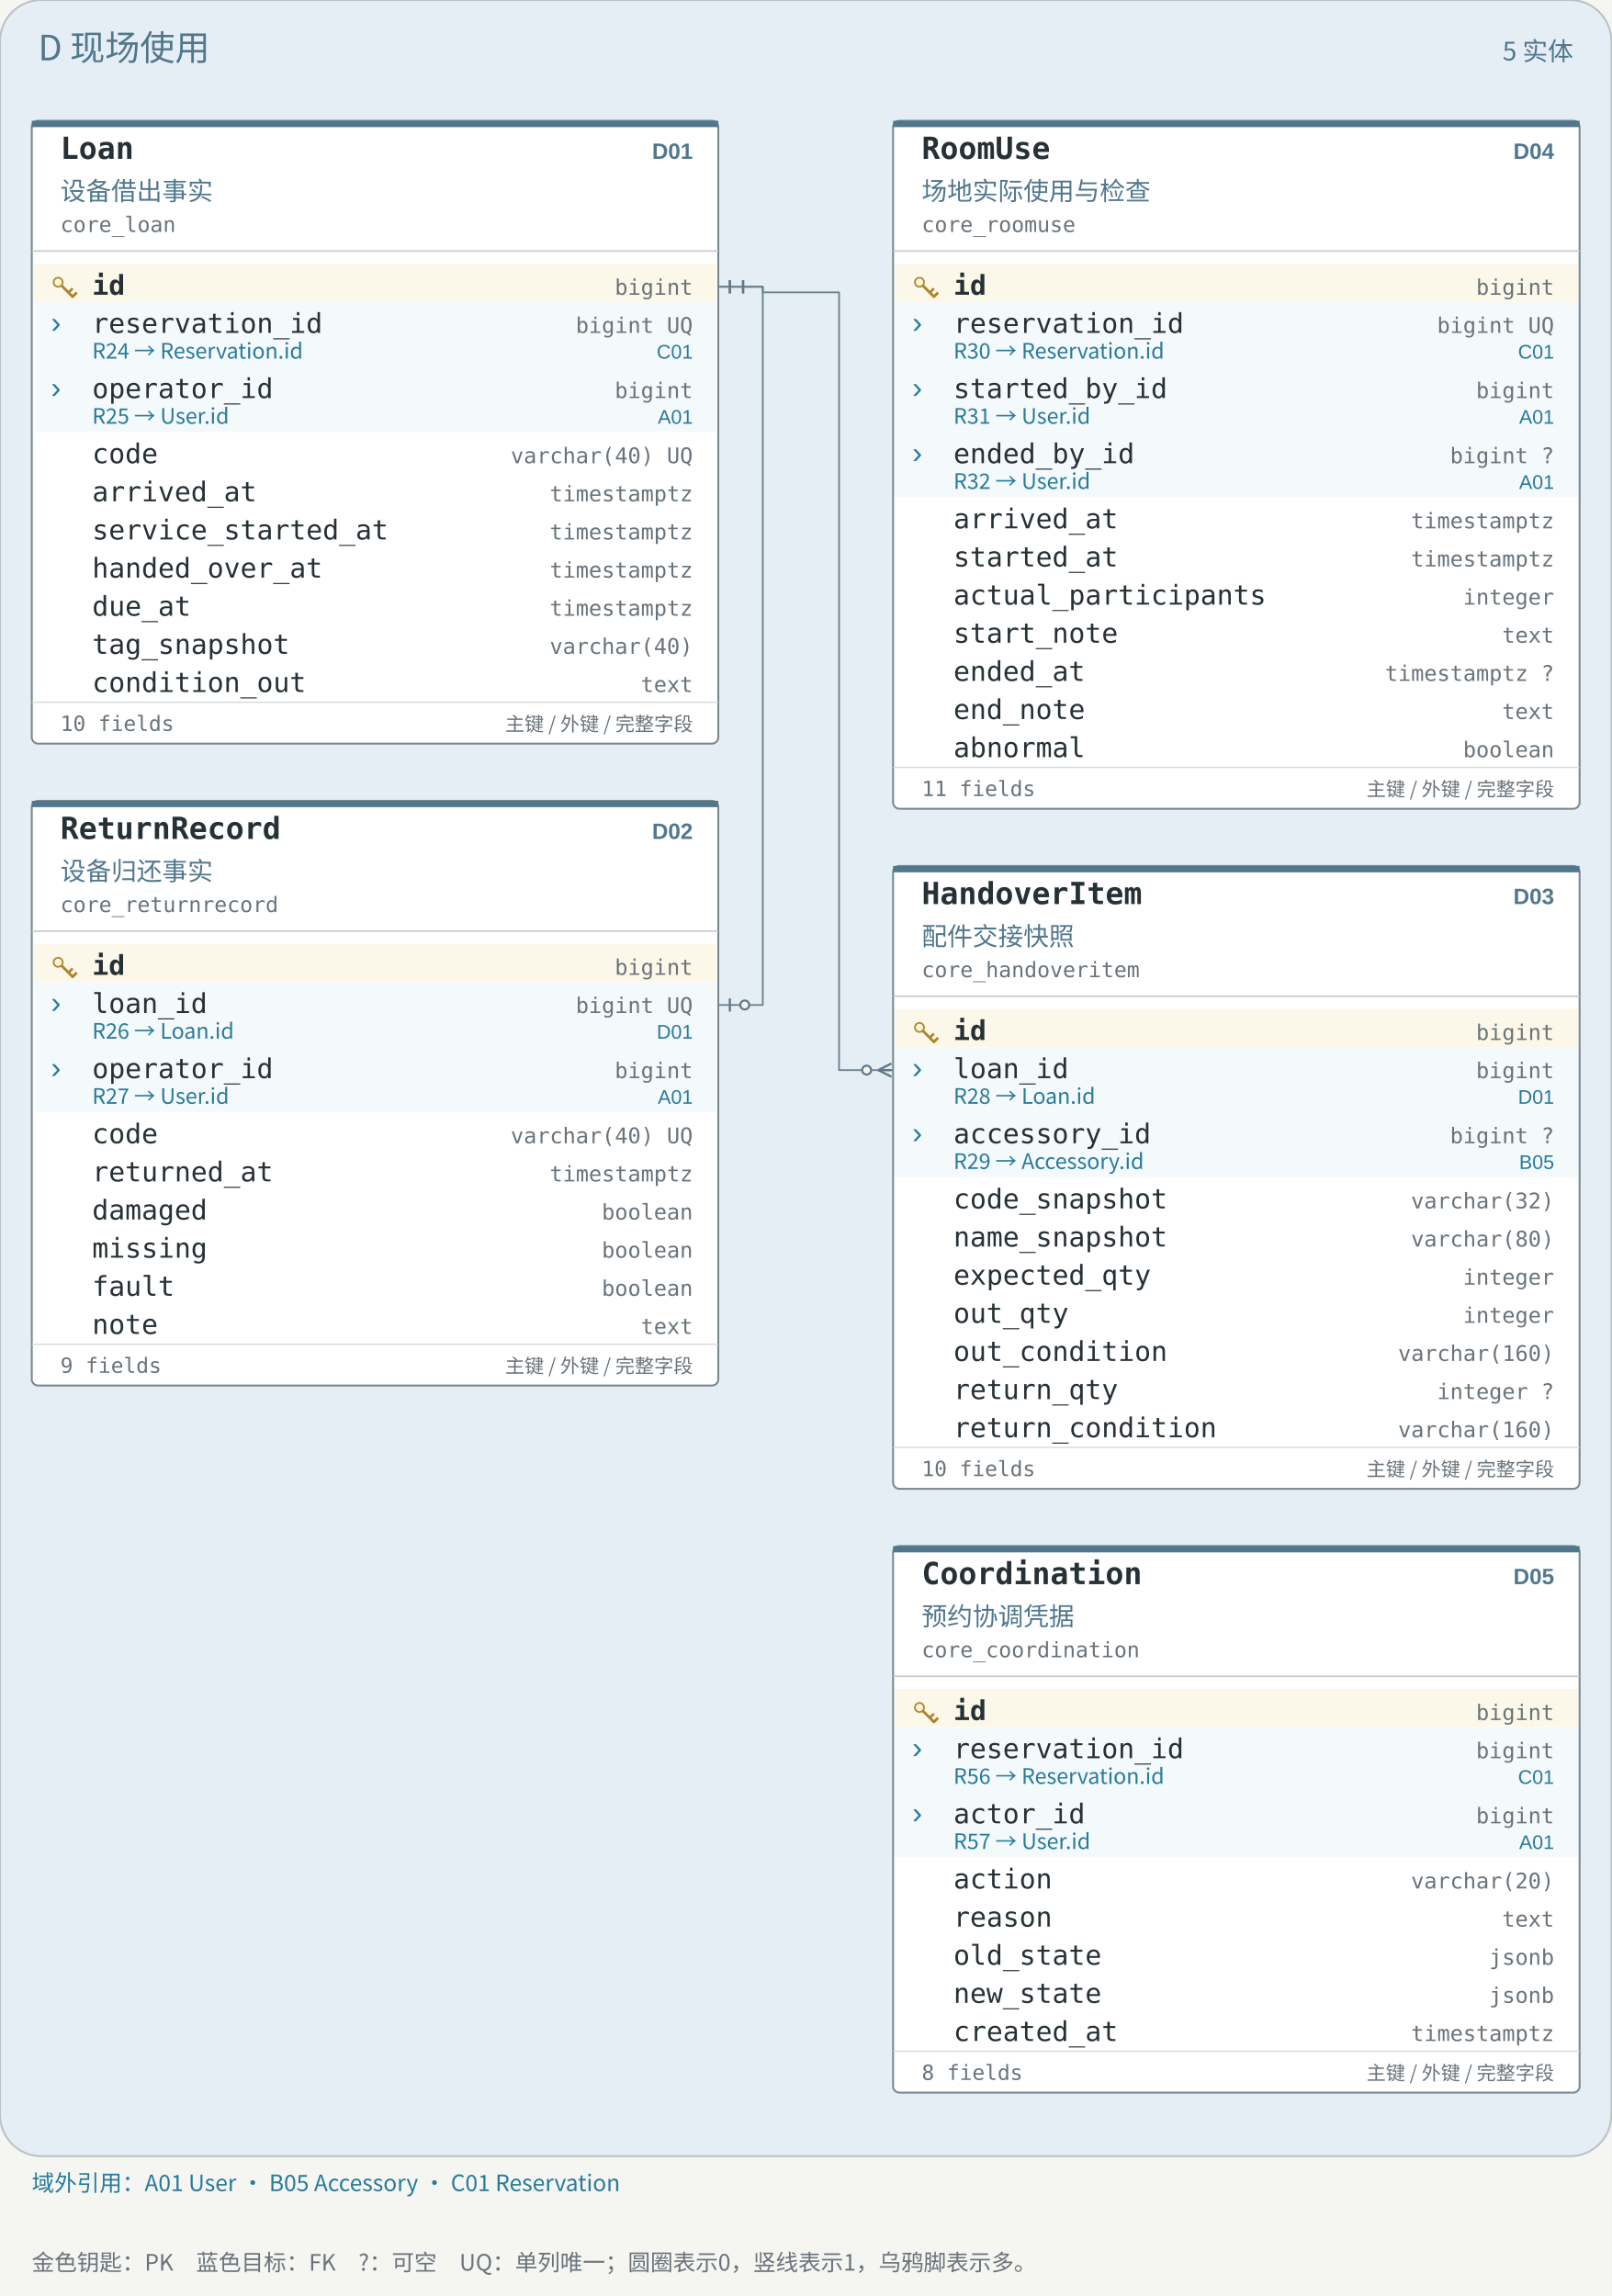
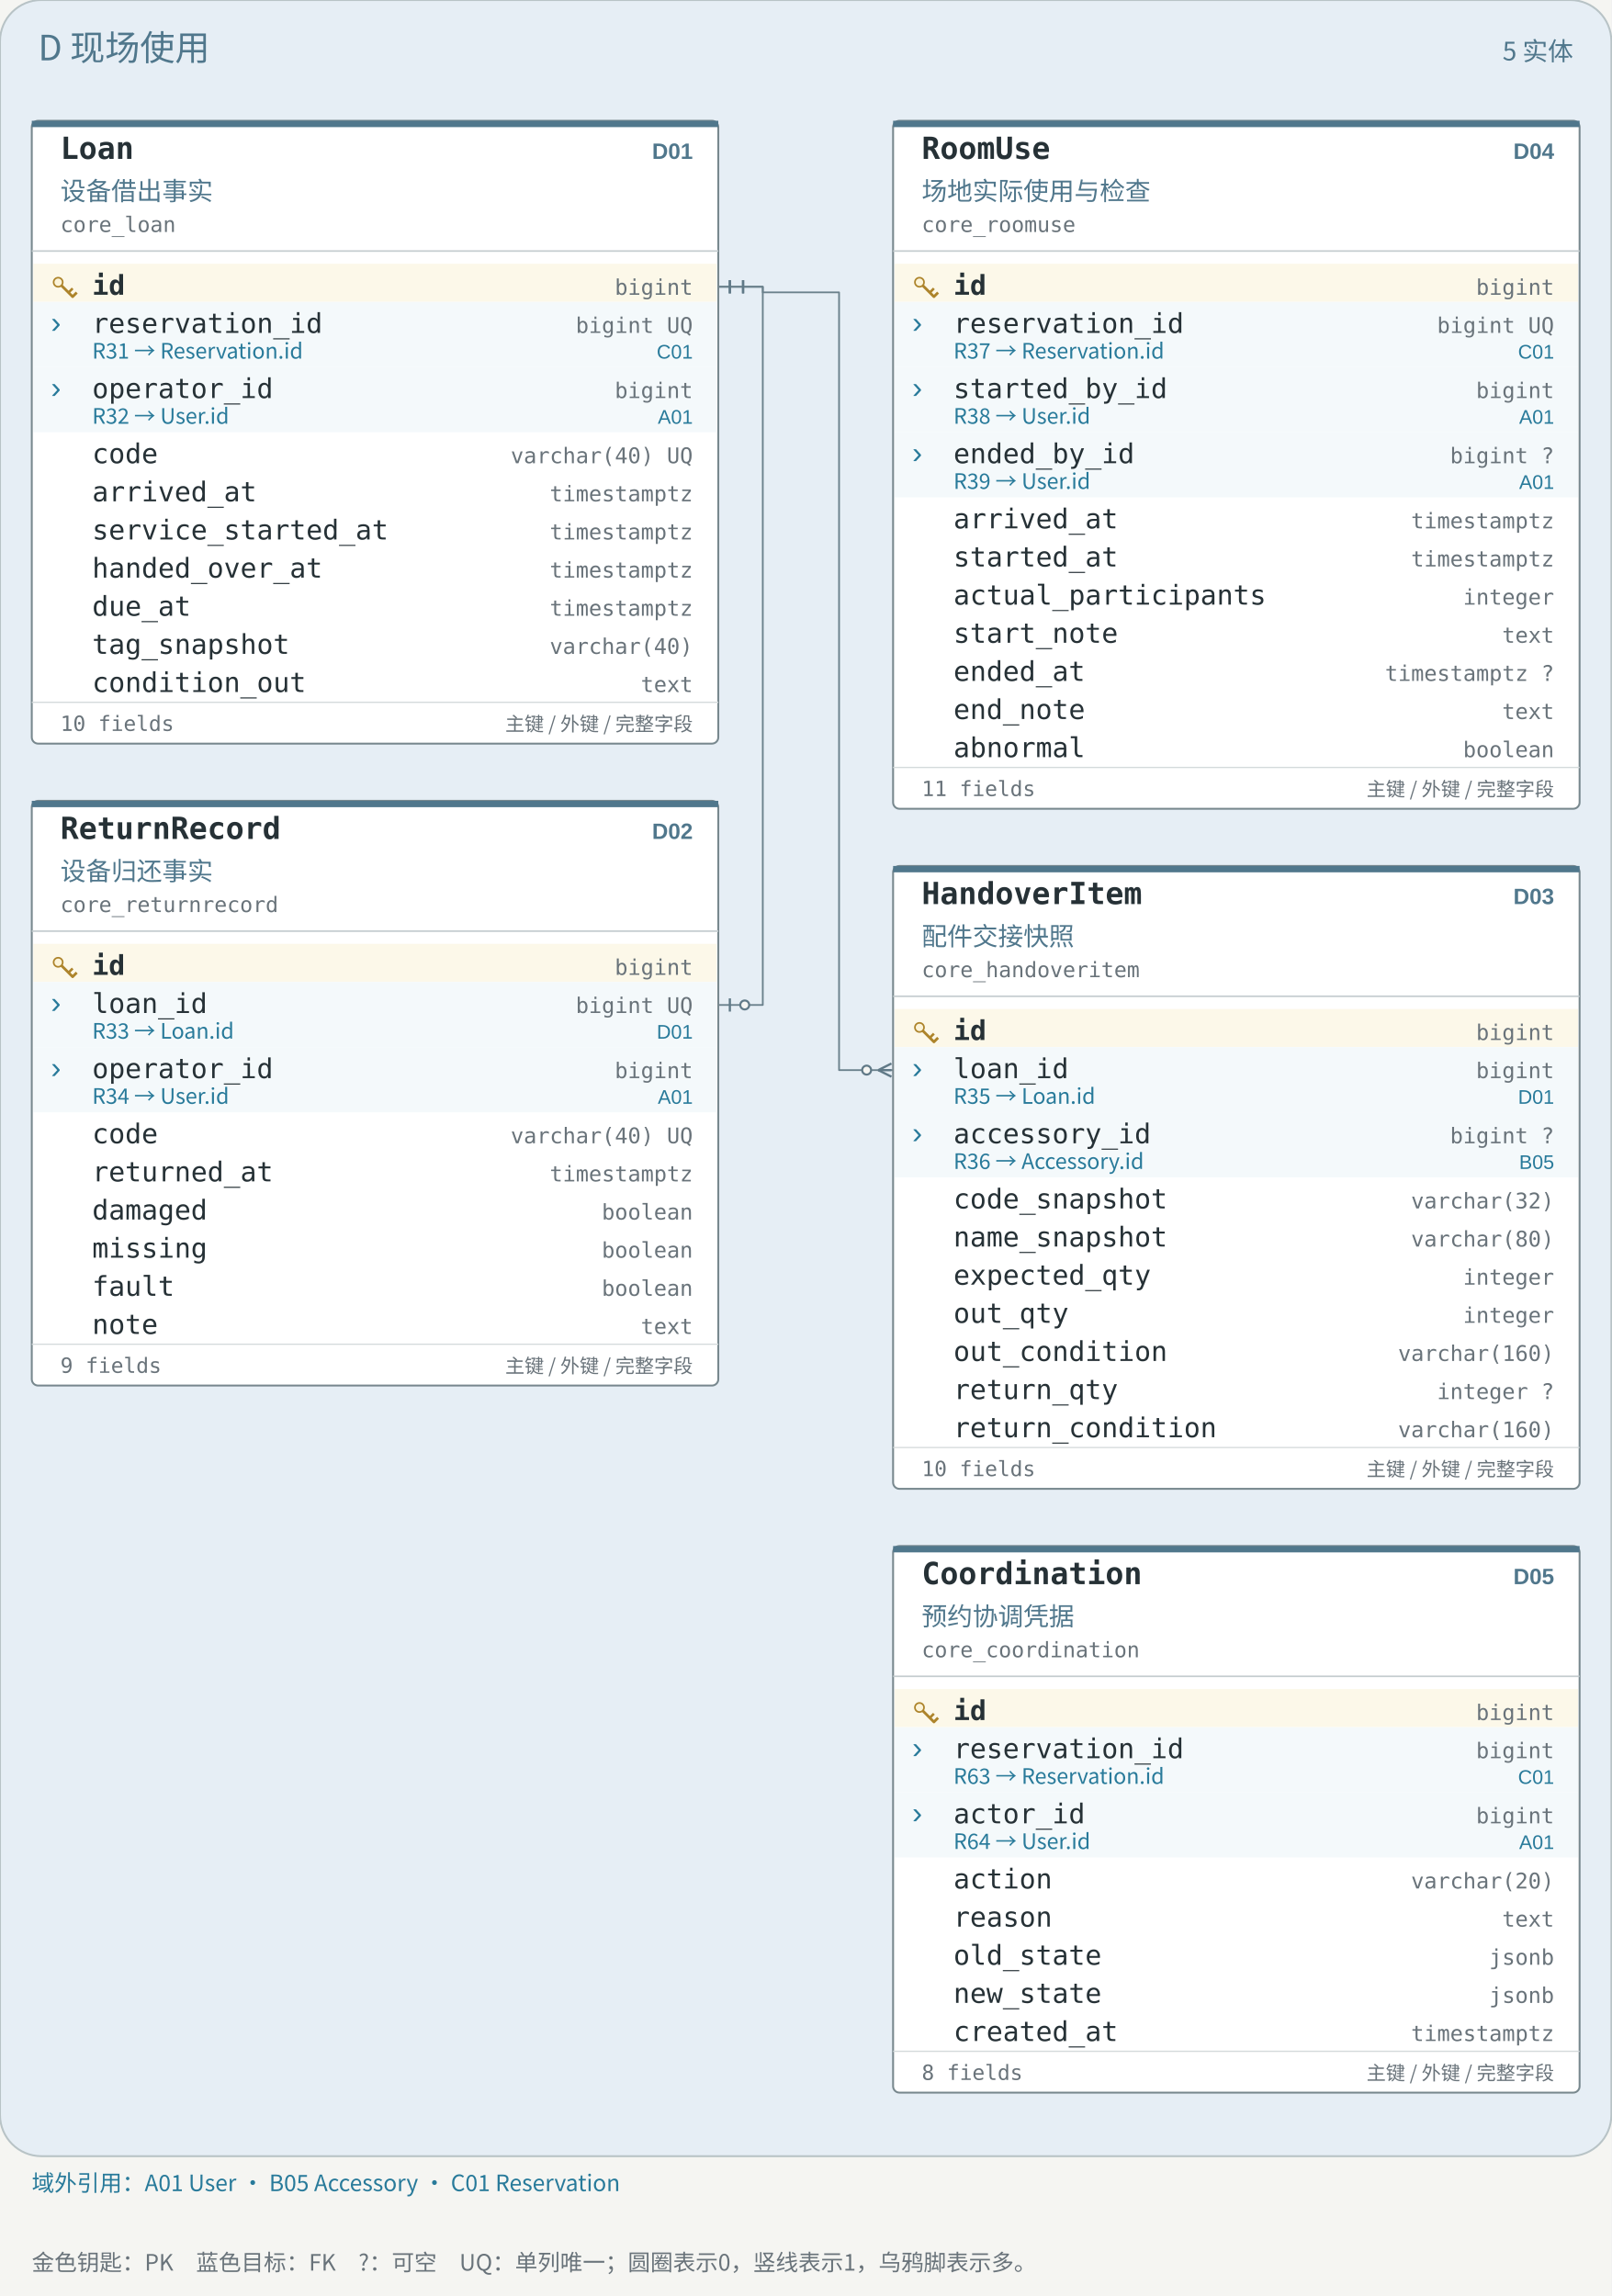
<svg xmlns="http://www.w3.org/2000/svg" width="507" height="722.5" viewBox="0 0 507 722.5" role="img">
  <rect x="0" y="0" width="507" height="722.5" rx="0" fill="#f5f5f2" stroke="none" stroke-width="0.7" />
  <g id="domain-D" class="domain">
    <rect x="0" y="0" width="507" height="678.5" rx="13" fill="#e6eef5" stroke="#b8c3c6" stroke-width="0.6" />
    <text x="12" y="19" font-size="11" fill="#50778c" font-family="Microsoft YaHei,Noto Sans CJK SC,sans-serif" text-anchor="start">D  现场使用</text>
    <text x="495" y="19" font-size="8" fill="#50778c" font-family="Microsoft YaHei,Noto Sans CJK SC,sans-serif" text-anchor="end">5 实体</text>
  </g>
  <g id="shared-references" class="shared-layer" style="display:none" />
  <g id="business-references" class="business-layer">
-     <g id="edge-R26" class="relation business-reference" data-relationship="R26">
+     <g id="edge-R33" class="relation business-reference" data-relationship="R33">
      <polyline points="226.0,316.24 240,316.24 240,90.24 226.0,90.24" fill="none" stroke="#6b818c" stroke-width="0.55" stroke-linejoin="round" />
      <polyline points="229.64,314.16 229.64,318.32" fill="none" stroke="#607987" stroke-width="0.7" stroke-linejoin="round" />
      <circle cx="234.32" cy="316.24" r="1.404" fill="#f5f5f2" stroke="#607987" stroke-width="0.65" />
      <polyline points="229.64,88.16 229.64,92.32" fill="none" stroke="#607987" stroke-width="0.7" stroke-linejoin="round" />
      <polyline points="233.8,88.16 233.8,92.32" fill="none" stroke="#607987" stroke-width="0.7" stroke-linejoin="round" />
    </g>
-     <g id="edge-R28" class="relation business-reference" data-relationship="R28">
+     <g id="edge-R35" class="relation business-reference" data-relationship="R35">
      <polyline points="281.0,336.74 264,336.74 264,92 240,92 240,90.24 226.0,90.24" fill="none" stroke="#6b818c" stroke-width="0.55" stroke-linejoin="round" />
      <polyline points="280.48,338.82 276.32,336.74" fill="none" stroke="#607987" stroke-width="0.7" stroke-linejoin="round" />
      <polyline points="280.48,336.74 276.32,336.74" fill="none" stroke="#607987" stroke-width="0.7" stroke-linejoin="round" />
      <polyline points="280.48,334.66 276.32,336.74" fill="none" stroke="#607987" stroke-width="0.7" stroke-linejoin="round" />
      <circle cx="272.68" cy="336.74" r="1.404" fill="#f5f5f2" stroke="#607987" stroke-width="0.65" />
      <polyline points="229.64,88.16 229.64,92.32" fill="none" stroke="#607987" stroke-width="0.7" stroke-linejoin="round" />
      <polyline points="233.8,88.16 233.8,92.32" fill="none" stroke="#607987" stroke-width="0.7" stroke-linejoin="round" />
    </g>
  </g>
  <g id="entity-core_loan" class="entity" data-model="Loan" data-table="core_loan" data-domain="D" data-code="D01">
    <rect x="10.0" y="38" width="216.0" height="196.0" rx="2" fill="#ffffff" stroke="#78888e" stroke-width="0.6" />
    <rect x="10.0" y="38" width="216.0" height="2" rx="0" fill="#50778c" stroke="none" stroke-width="0.7" />
    <text x="19.0" y="50" font-size="9.6" fill="#263136" font-family="Consolas,monospace" text-anchor="start" font-weight="700">Loan</text>
    <text x="218.0" y="50" font-size="7.0" fill="#50778c" font-family="Arial,Microsoft YaHei,sans-serif" text-anchor="end" font-weight="700">D01</text>
    <text x="19.0" y="63" font-size="8" fill="#50778c" font-family="Microsoft YaHei,Noto Sans CJK SC,sans-serif" text-anchor="start">设备借出事实</text>
    <text x="19.0" y="73" font-size="6.7" fill="#69737a" font-family="Consolas,monospace" text-anchor="start">core_loan</text>
    <polyline points="10.0,79 226.0,79" fill="none" stroke="#c4cccf" stroke-width="0.5" stroke-linejoin="round" />
    <g id="field-core_loan-id" class="field" data-column="id" data-pk="true" data-fk="false">
      <rect x="10.5" y="83" width="215.0" height="12" rx="0" fill="#fcf8e9" stroke="none" stroke-width="0.7" />
      <circle cx="18.3" cy="88.81" r="1.43" fill="#fcf4d9" stroke="#ad842b" stroke-width="0.52" />
      <polyline points="19.275,89.785 22.85,93.36 24.15,92.06" fill="none" stroke="#ad842b" stroke-width="0.845" stroke-linejoin="round" />
      <polyline points="21.55,92.06 22.85,90.76" fill="none" stroke="#ad842b" stroke-width="0.78" stroke-linejoin="round" />
      <text x="29.0" y="92.76" font-size="8.6" fill="#263136" font-family="Consolas,monospace" text-anchor="start" font-weight="700">id</text>
      <text x="218.0" y="92.76" font-size="6.8" fill="#69737a" font-family="Consolas,monospace" text-anchor="end">bigint</text>
    </g>
    <g id="field-core_loan-reservation_id" class="field" data-column="reservation_id" data-pk="false" data-fk="true">
      <rect x="10.5" y="95" width="215.0" height="20.5" rx="0" fill="#f4f9fb" stroke="none" stroke-width="0.7" />
      <text x="16.0" y="104.76" font-size="9.6" fill="#287a9a" font-family="Arial,Microsoft YaHei,sans-serif" text-anchor="start">›</text>
      <text x="29.0" y="104.76" font-size="8.6" fill="#263136" font-family="Consolas,monospace" text-anchor="start">reservation_id</text>
      <text x="218.0" y="104.76" font-size="6.8" fill="#69737a" font-family="Consolas,monospace" text-anchor="end">bigint UQ</text>
-       <text x="29.0" y="112.835" font-size="6.7" fill="#287a9a" font-family="Microsoft YaHei,Noto Sans CJK SC,sans-serif" text-anchor="start">R24 → Reservation.id</text>
+       <text x="29.0" y="112.835" font-size="6.7" fill="#287a9a" font-family="Microsoft YaHei,Noto Sans CJK SC,sans-serif" text-anchor="start">R31 → Reservation.id</text>
      <text x="218.0" y="112.835" font-size="6.2" fill="#287a9a" font-family="Arial,Microsoft YaHei,sans-serif" text-anchor="end">C01</text>
    </g>
    <g id="field-core_loan-operator_id" class="field" data-column="operator_id" data-pk="false" data-fk="true">
      <rect x="10.5" y="115.5" width="215.0" height="20.5" rx="0" fill="#f4f9fb" stroke="none" stroke-width="0.7" />
      <text x="16.0" y="125.26" font-size="9.6" fill="#287a9a" font-family="Arial,Microsoft YaHei,sans-serif" text-anchor="start">›</text>
      <text x="29.0" y="125.26" font-size="8.6" fill="#263136" font-family="Consolas,monospace" text-anchor="start">operator_id</text>
      <text x="218.0" y="125.26" font-size="6.8" fill="#69737a" font-family="Consolas,monospace" text-anchor="end">bigint</text>
-       <text x="29.0" y="133.335" font-size="6.7" fill="#287a9a" font-family="Microsoft YaHei,Noto Sans CJK SC,sans-serif" text-anchor="start">R25 → User.id</text>
+       <text x="29.0" y="133.335" font-size="6.7" fill="#287a9a" font-family="Microsoft YaHei,Noto Sans CJK SC,sans-serif" text-anchor="start">R32 → User.id</text>
      <text x="218.0" y="133.335" font-size="6.2" fill="#287a9a" font-family="Arial,Microsoft YaHei,sans-serif" text-anchor="end">A01</text>
    </g>
    <g id="field-core_loan-code" class="field" data-column="code" data-pk="false" data-fk="false">
      <text x="29.0" y="145.76" font-size="8.6" fill="#263136" font-family="Consolas,monospace" text-anchor="start">code</text>
      <text x="218.0" y="145.76" font-size="6.8" fill="#69737a" font-family="Consolas,monospace" text-anchor="end">varchar(40) UQ</text>
    </g>
    <g id="field-core_loan-arrived_at" class="field" data-column="arrived_at" data-pk="false" data-fk="false">
      <text x="29.0" y="157.76" font-size="8.6" fill="#263136" font-family="Consolas,monospace" text-anchor="start">arrived_at</text>
      <text x="218.0" y="157.76" font-size="6.8" fill="#69737a" font-family="Consolas,monospace" text-anchor="end">timestamptz</text>
    </g>
    <g id="field-core_loan-service_started_at" class="field" data-column="service_started_at" data-pk="false" data-fk="false">
      <text x="29.0" y="169.76" font-size="8.6" fill="#263136" font-family="Consolas,monospace" text-anchor="start">service_started_at</text>
      <text x="218.0" y="169.76" font-size="6.8" fill="#69737a" font-family="Consolas,monospace" text-anchor="end">timestamptz</text>
    </g>
    <g id="field-core_loan-handed_over_at" class="field" data-column="handed_over_at" data-pk="false" data-fk="false">
      <text x="29.0" y="181.76" font-size="8.6" fill="#263136" font-family="Consolas,monospace" text-anchor="start">handed_over_at</text>
      <text x="218.0" y="181.76" font-size="6.8" fill="#69737a" font-family="Consolas,monospace" text-anchor="end">timestamptz</text>
    </g>
    <g id="field-core_loan-due_at" class="field" data-column="due_at" data-pk="false" data-fk="false">
      <text x="29.0" y="193.76" font-size="8.6" fill="#263136" font-family="Consolas,monospace" text-anchor="start">due_at</text>
      <text x="218.0" y="193.76" font-size="6.8" fill="#69737a" font-family="Consolas,monospace" text-anchor="end">timestamptz</text>
    </g>
    <g id="field-core_loan-tag_snapshot" class="field" data-column="tag_snapshot" data-pk="false" data-fk="false">
      <text x="29.0" y="205.76" font-size="8.6" fill="#263136" font-family="Consolas,monospace" text-anchor="start">tag_snapshot</text>
      <text x="218.0" y="205.76" font-size="6.8" fill="#69737a" font-family="Consolas,monospace" text-anchor="end">varchar(40)</text>
    </g>
    <g id="field-core_loan-condition_out" class="field" data-column="condition_out" data-pk="false" data-fk="false">
      <text x="29.0" y="217.76" font-size="8.6" fill="#263136" font-family="Consolas,monospace" text-anchor="start">condition_out</text>
      <text x="218.0" y="217.76" font-size="6.8" fill="#69737a" font-family="Consolas,monospace" text-anchor="end">text</text>
    </g>
    <polyline points="10.0,221.0 226.0,221.0" fill="none" stroke="#d4dadb" stroke-width="0.4" stroke-linejoin="round" />
    <text x="19.0" y="230.0" font-size="6.6" fill="#69737a" font-family="Consolas,monospace" text-anchor="start">10 fields</text>
    <text x="218.0" y="230.0" font-size="6.1" fill="#69737a" font-family="Microsoft YaHei,Noto Sans CJK SC,sans-serif" text-anchor="end">主键 / 外键 / 完整字段</text>
  </g>
  <g id="entity-core_returnrecord" class="entity" data-model="ReturnRecord" data-table="core_returnrecord" data-domain="D" data-code="D02">
    <rect x="10.0" y="252.0" width="216.0" height="184.0" rx="2" fill="#ffffff" stroke="#78888e" stroke-width="0.6" />
    <rect x="10.0" y="252.0" width="216.0" height="2" rx="0" fill="#50778c" stroke="none" stroke-width="0.7" />
    <text x="19.0" y="264.0" font-size="9.6" fill="#263136" font-family="Consolas,monospace" text-anchor="start" font-weight="700">ReturnRecord</text>
    <text x="218.0" y="264.0" font-size="7.0" fill="#50778c" font-family="Arial,Microsoft YaHei,sans-serif" text-anchor="end" font-weight="700">D02</text>
    <text x="19.0" y="277.0" font-size="8" fill="#50778c" font-family="Microsoft YaHei,Noto Sans CJK SC,sans-serif" text-anchor="start">设备归还事实</text>
    <text x="19.0" y="287.0" font-size="6.7" fill="#69737a" font-family="Consolas,monospace" text-anchor="start">core_returnrecord</text>
    <polyline points="10.0,293.0 226.0,293.0" fill="none" stroke="#c4cccf" stroke-width="0.5" stroke-linejoin="round" />
    <g id="field-core_returnrecord-id" class="field" data-column="id" data-pk="true" data-fk="false">
      <rect x="10.5" y="297.0" width="215.0" height="12" rx="0" fill="#fcf8e9" stroke="none" stroke-width="0.7" />
      <circle cx="18.3" cy="302.81" r="1.43" fill="#fcf4d9" stroke="#ad842b" stroke-width="0.52" />
      <polyline points="19.275,303.785 22.85,307.36 24.15,306.06" fill="none" stroke="#ad842b" stroke-width="0.845" stroke-linejoin="round" />
      <polyline points="21.55,306.06 22.85,304.76" fill="none" stroke="#ad842b" stroke-width="0.78" stroke-linejoin="round" />
      <text x="29.0" y="306.76" font-size="8.6" fill="#263136" font-family="Consolas,monospace" text-anchor="start" font-weight="700">id</text>
      <text x="218.0" y="306.76" font-size="6.8" fill="#69737a" font-family="Consolas,monospace" text-anchor="end">bigint</text>
    </g>
    <g id="field-core_returnrecord-loan_id" class="field" data-column="loan_id" data-pk="false" data-fk="true">
      <rect x="10.5" y="309.0" width="215.0" height="20.5" rx="0" fill="#f4f9fb" stroke="none" stroke-width="0.7" />
      <text x="16.0" y="318.76" font-size="9.6" fill="#287a9a" font-family="Arial,Microsoft YaHei,sans-serif" text-anchor="start">›</text>
      <text x="29.0" y="318.76" font-size="8.6" fill="#263136" font-family="Consolas,monospace" text-anchor="start">loan_id</text>
      <text x="218.0" y="318.76" font-size="6.8" fill="#69737a" font-family="Consolas,monospace" text-anchor="end">bigint UQ</text>
-       <text x="29.0" y="326.835" font-size="6.7" fill="#287a9a" font-family="Microsoft YaHei,Noto Sans CJK SC,sans-serif" text-anchor="start">R26 → Loan.id</text>
+       <text x="29.0" y="326.835" font-size="6.7" fill="#287a9a" font-family="Microsoft YaHei,Noto Sans CJK SC,sans-serif" text-anchor="start">R33 → Loan.id</text>
      <text x="218.0" y="326.835" font-size="6.2" fill="#287a9a" font-family="Arial,Microsoft YaHei,sans-serif" text-anchor="end">D01</text>
    </g>
    <g id="field-core_returnrecord-operator_id" class="field" data-column="operator_id" data-pk="false" data-fk="true">
      <rect x="10.5" y="329.5" width="215.0" height="20.5" rx="0" fill="#f4f9fb" stroke="none" stroke-width="0.7" />
      <text x="16.0" y="339.26" font-size="9.6" fill="#287a9a" font-family="Arial,Microsoft YaHei,sans-serif" text-anchor="start">›</text>
      <text x="29.0" y="339.26" font-size="8.6" fill="#263136" font-family="Consolas,monospace" text-anchor="start">operator_id</text>
      <text x="218.0" y="339.26" font-size="6.8" fill="#69737a" font-family="Consolas,monospace" text-anchor="end">bigint</text>
-       <text x="29.0" y="347.335" font-size="6.7" fill="#287a9a" font-family="Microsoft YaHei,Noto Sans CJK SC,sans-serif" text-anchor="start">R27 → User.id</text>
+       <text x="29.0" y="347.335" font-size="6.7" fill="#287a9a" font-family="Microsoft YaHei,Noto Sans CJK SC,sans-serif" text-anchor="start">R34 → User.id</text>
      <text x="218.0" y="347.335" font-size="6.2" fill="#287a9a" font-family="Arial,Microsoft YaHei,sans-serif" text-anchor="end">A01</text>
    </g>
    <g id="field-core_returnrecord-code" class="field" data-column="code" data-pk="false" data-fk="false">
      <text x="29.0" y="359.76" font-size="8.6" fill="#263136" font-family="Consolas,monospace" text-anchor="start">code</text>
      <text x="218.0" y="359.76" font-size="6.8" fill="#69737a" font-family="Consolas,monospace" text-anchor="end">varchar(40) UQ</text>
    </g>
    <g id="field-core_returnrecord-returned_at" class="field" data-column="returned_at" data-pk="false" data-fk="false">
      <text x="29.0" y="371.76" font-size="8.6" fill="#263136" font-family="Consolas,monospace" text-anchor="start">returned_at</text>
      <text x="218.0" y="371.76" font-size="6.8" fill="#69737a" font-family="Consolas,monospace" text-anchor="end">timestamptz</text>
    </g>
    <g id="field-core_returnrecord-damaged" class="field" data-column="damaged" data-pk="false" data-fk="false">
      <text x="29.0" y="383.76" font-size="8.6" fill="#263136" font-family="Consolas,monospace" text-anchor="start">damaged</text>
      <text x="218.0" y="383.76" font-size="6.8" fill="#69737a" font-family="Consolas,monospace" text-anchor="end">boolean</text>
    </g>
    <g id="field-core_returnrecord-missing" class="field" data-column="missing" data-pk="false" data-fk="false">
      <text x="29.0" y="395.76" font-size="8.6" fill="#263136" font-family="Consolas,monospace" text-anchor="start">missing</text>
      <text x="218.0" y="395.76" font-size="6.8" fill="#69737a" font-family="Consolas,monospace" text-anchor="end">boolean</text>
    </g>
    <g id="field-core_returnrecord-fault" class="field" data-column="fault" data-pk="false" data-fk="false">
      <text x="29.0" y="407.76" font-size="8.6" fill="#263136" font-family="Consolas,monospace" text-anchor="start">fault</text>
      <text x="218.0" y="407.76" font-size="6.8" fill="#69737a" font-family="Consolas,monospace" text-anchor="end">boolean</text>
    </g>
    <g id="field-core_returnrecord-note" class="field" data-column="note" data-pk="false" data-fk="false">
      <text x="29.0" y="419.76" font-size="8.6" fill="#263136" font-family="Consolas,monospace" text-anchor="start">note</text>
      <text x="218.0" y="419.76" font-size="6.8" fill="#69737a" font-family="Consolas,monospace" text-anchor="end">text</text>
    </g>
    <polyline points="10.0,423.0 226.0,423.0" fill="none" stroke="#d4dadb" stroke-width="0.4" stroke-linejoin="round" />
    <text x="19.0" y="432.0" font-size="6.6" fill="#69737a" font-family="Consolas,monospace" text-anchor="start">9 fields</text>
    <text x="218.0" y="432.0" font-size="6.1" fill="#69737a" font-family="Microsoft YaHei,Noto Sans CJK SC,sans-serif" text-anchor="end">主键 / 外键 / 完整字段</text>
  </g>
  <g id="entity-core_roomuse" class="entity" data-model="RoomUse" data-table="core_roomuse" data-domain="D" data-code="D04">
    <rect x="281.0" y="38" width="216.0" height="216.5" rx="2" fill="#ffffff" stroke="#78888e" stroke-width="0.6" />
    <rect x="281.0" y="38" width="216.0" height="2" rx="0" fill="#50778c" stroke="none" stroke-width="0.7" />
    <text x="290.0" y="50" font-size="9.6" fill="#263136" font-family="Consolas,monospace" text-anchor="start" font-weight="700">RoomUse</text>
    <text x="489.0" y="50" font-size="7.0" fill="#50778c" font-family="Arial,Microsoft YaHei,sans-serif" text-anchor="end" font-weight="700">D04</text>
    <text x="290.0" y="63" font-size="8" fill="#50778c" font-family="Microsoft YaHei,Noto Sans CJK SC,sans-serif" text-anchor="start">场地实际使用与检查</text>
    <text x="290.0" y="73" font-size="6.7" fill="#69737a" font-family="Consolas,monospace" text-anchor="start">core_roomuse</text>
    <polyline points="281.0,79 497.0,79" fill="none" stroke="#c4cccf" stroke-width="0.5" stroke-linejoin="round" />
    <g id="field-core_roomuse-id" class="field" data-column="id" data-pk="true" data-fk="false">
      <rect x="281.5" y="83" width="215.0" height="12" rx="0" fill="#fcf8e9" stroke="none" stroke-width="0.7" />
      <circle cx="289.3" cy="88.81" r="1.43" fill="#fcf4d9" stroke="#ad842b" stroke-width="0.52" />
      <polyline points="290.275,89.785 293.85,93.36 295.15,92.06" fill="none" stroke="#ad842b" stroke-width="0.845" stroke-linejoin="round" />
      <polyline points="292.55,92.06 293.85,90.76" fill="none" stroke="#ad842b" stroke-width="0.78" stroke-linejoin="round" />
      <text x="300.0" y="92.76" font-size="8.6" fill="#263136" font-family="Consolas,monospace" text-anchor="start" font-weight="700">id</text>
      <text x="489.0" y="92.76" font-size="6.8" fill="#69737a" font-family="Consolas,monospace" text-anchor="end">bigint</text>
    </g>
    <g id="field-core_roomuse-reservation_id" class="field" data-column="reservation_id" data-pk="false" data-fk="true">
      <rect x="281.5" y="95" width="215.0" height="20.5" rx="0" fill="#f4f9fb" stroke="none" stroke-width="0.7" />
      <text x="287.0" y="104.76" font-size="9.6" fill="#287a9a" font-family="Arial,Microsoft YaHei,sans-serif" text-anchor="start">›</text>
      <text x="300.0" y="104.76" font-size="8.6" fill="#263136" font-family="Consolas,monospace" text-anchor="start">reservation_id</text>
      <text x="489.0" y="104.76" font-size="6.8" fill="#69737a" font-family="Consolas,monospace" text-anchor="end">bigint UQ</text>
-       <text x="300.0" y="112.835" font-size="6.7" fill="#287a9a" font-family="Microsoft YaHei,Noto Sans CJK SC,sans-serif" text-anchor="start">R30 → Reservation.id</text>
+       <text x="300.0" y="112.835" font-size="6.7" fill="#287a9a" font-family="Microsoft YaHei,Noto Sans CJK SC,sans-serif" text-anchor="start">R37 → Reservation.id</text>
      <text x="489.0" y="112.835" font-size="6.2" fill="#287a9a" font-family="Arial,Microsoft YaHei,sans-serif" text-anchor="end">C01</text>
    </g>
    <g id="field-core_roomuse-started_by_id" class="field" data-column="started_by_id" data-pk="false" data-fk="true">
      <rect x="281.5" y="115.5" width="215.0" height="20.5" rx="0" fill="#f4f9fb" stroke="none" stroke-width="0.7" />
      <text x="287.0" y="125.26" font-size="9.6" fill="#287a9a" font-family="Arial,Microsoft YaHei,sans-serif" text-anchor="start">›</text>
      <text x="300.0" y="125.26" font-size="8.6" fill="#263136" font-family="Consolas,monospace" text-anchor="start">started_by_id</text>
      <text x="489.0" y="125.26" font-size="6.8" fill="#69737a" font-family="Consolas,monospace" text-anchor="end">bigint</text>
-       <text x="300.0" y="133.335" font-size="6.7" fill="#287a9a" font-family="Microsoft YaHei,Noto Sans CJK SC,sans-serif" text-anchor="start">R31 → User.id</text>
+       <text x="300.0" y="133.335" font-size="6.7" fill="#287a9a" font-family="Microsoft YaHei,Noto Sans CJK SC,sans-serif" text-anchor="start">R38 → User.id</text>
      <text x="489.0" y="133.335" font-size="6.2" fill="#287a9a" font-family="Arial,Microsoft YaHei,sans-serif" text-anchor="end">A01</text>
    </g>
    <g id="field-core_roomuse-ended_by_id" class="field" data-column="ended_by_id" data-pk="false" data-fk="true">
      <rect x="281.5" y="136.0" width="215.0" height="20.5" rx="0" fill="#f4f9fb" stroke="none" stroke-width="0.7" />
      <text x="287.0" y="145.76" font-size="9.6" fill="#287a9a" font-family="Arial,Microsoft YaHei,sans-serif" text-anchor="start">›</text>
      <text x="300.0" y="145.76" font-size="8.6" fill="#263136" font-family="Consolas,monospace" text-anchor="start">ended_by_id</text>
      <text x="489.0" y="145.76" font-size="6.8" fill="#69737a" font-family="Consolas,monospace" text-anchor="end">bigint ?</text>
-       <text x="300.0" y="153.835" font-size="6.7" fill="#287a9a" font-family="Microsoft YaHei,Noto Sans CJK SC,sans-serif" text-anchor="start">R32 → User.id</text>
+       <text x="300.0" y="153.835" font-size="6.7" fill="#287a9a" font-family="Microsoft YaHei,Noto Sans CJK SC,sans-serif" text-anchor="start">R39 → User.id</text>
      <text x="489.0" y="153.835" font-size="6.2" fill="#287a9a" font-family="Arial,Microsoft YaHei,sans-serif" text-anchor="end">A01</text>
    </g>
    <g id="field-core_roomuse-arrived_at" class="field" data-column="arrived_at" data-pk="false" data-fk="false">
      <text x="300.0" y="166.26" font-size="8.6" fill="#263136" font-family="Consolas,monospace" text-anchor="start">arrived_at</text>
      <text x="489.0" y="166.26" font-size="6.8" fill="#69737a" font-family="Consolas,monospace" text-anchor="end">timestamptz</text>
    </g>
    <g id="field-core_roomuse-started_at" class="field" data-column="started_at" data-pk="false" data-fk="false">
      <text x="300.0" y="178.26" font-size="8.6" fill="#263136" font-family="Consolas,monospace" text-anchor="start">started_at</text>
      <text x="489.0" y="178.26" font-size="6.8" fill="#69737a" font-family="Consolas,monospace" text-anchor="end">timestamptz</text>
    </g>
    <g id="field-core_roomuse-actual_participants" class="field" data-column="actual_participants" data-pk="false" data-fk="false">
      <text x="300.0" y="190.26" font-size="8.6" fill="#263136" font-family="Consolas,monospace" text-anchor="start">actual_participants</text>
      <text x="489.0" y="190.26" font-size="6.8" fill="#69737a" font-family="Consolas,monospace" text-anchor="end">integer</text>
    </g>
    <g id="field-core_roomuse-start_note" class="field" data-column="start_note" data-pk="false" data-fk="false">
      <text x="300.0" y="202.26" font-size="8.6" fill="#263136" font-family="Consolas,monospace" text-anchor="start">start_note</text>
      <text x="489.0" y="202.26" font-size="6.8" fill="#69737a" font-family="Consolas,monospace" text-anchor="end">text</text>
    </g>
    <g id="field-core_roomuse-ended_at" class="field" data-column="ended_at" data-pk="false" data-fk="false">
      <text x="300.0" y="214.26" font-size="8.6" fill="#263136" font-family="Consolas,monospace" text-anchor="start">ended_at</text>
      <text x="489.0" y="214.26" font-size="6.8" fill="#69737a" font-family="Consolas,monospace" text-anchor="end">timestamptz ?</text>
    </g>
    <g id="field-core_roomuse-end_note" class="field" data-column="end_note" data-pk="false" data-fk="false">
      <text x="300.0" y="226.26" font-size="8.6" fill="#263136" font-family="Consolas,monospace" text-anchor="start">end_note</text>
      <text x="489.0" y="226.26" font-size="6.8" fill="#69737a" font-family="Consolas,monospace" text-anchor="end">text</text>
    </g>
    <g id="field-core_roomuse-abnormal" class="field" data-column="abnormal" data-pk="false" data-fk="false">
      <text x="300.0" y="238.26" font-size="8.6" fill="#263136" font-family="Consolas,monospace" text-anchor="start">abnormal</text>
      <text x="489.0" y="238.26" font-size="6.8" fill="#69737a" font-family="Consolas,monospace" text-anchor="end">boolean</text>
    </g>
    <polyline points="281.0,241.5 497.0,241.5" fill="none" stroke="#d4dadb" stroke-width="0.4" stroke-linejoin="round" />
    <text x="290.0" y="250.5" font-size="6.6" fill="#69737a" font-family="Consolas,monospace" text-anchor="start">11 fields</text>
    <text x="489.0" y="250.5" font-size="6.1" fill="#69737a" font-family="Microsoft YaHei,Noto Sans CJK SC,sans-serif" text-anchor="end">主键 / 外键 / 完整字段</text>
  </g>
  <g id="entity-core_handoveritem" class="entity" data-model="HandoverItem" data-table="core_handoveritem" data-domain="D" data-code="D03">
    <rect x="281.0" y="272.5" width="216.0" height="196.0" rx="2" fill="#ffffff" stroke="#78888e" stroke-width="0.6" />
    <rect x="281.0" y="272.5" width="216.0" height="2" rx="0" fill="#50778c" stroke="none" stroke-width="0.7" />
    <text x="290.0" y="284.5" font-size="9.6" fill="#263136" font-family="Consolas,monospace" text-anchor="start" font-weight="700">HandoverItem</text>
    <text x="489.0" y="284.5" font-size="7.0" fill="#50778c" font-family="Arial,Microsoft YaHei,sans-serif" text-anchor="end" font-weight="700">D03</text>
    <text x="290.0" y="297.5" font-size="8" fill="#50778c" font-family="Microsoft YaHei,Noto Sans CJK SC,sans-serif" text-anchor="start">配件交接快照</text>
    <text x="290.0" y="307.5" font-size="6.7" fill="#69737a" font-family="Consolas,monospace" text-anchor="start">core_handoveritem</text>
    <polyline points="281.0,313.5 497.0,313.5" fill="none" stroke="#c4cccf" stroke-width="0.5" stroke-linejoin="round" />
    <g id="field-core_handoveritem-id" class="field" data-column="id" data-pk="true" data-fk="false">
      <rect x="281.5" y="317.5" width="215.0" height="12" rx="0" fill="#fcf8e9" stroke="none" stroke-width="0.7" />
      <circle cx="289.3" cy="323.31" r="1.43" fill="#fcf4d9" stroke="#ad842b" stroke-width="0.52" />
      <polyline points="290.275,324.285 293.85,327.86 295.15,326.56" fill="none" stroke="#ad842b" stroke-width="0.845" stroke-linejoin="round" />
      <polyline points="292.55,326.56 293.85,325.26" fill="none" stroke="#ad842b" stroke-width="0.78" stroke-linejoin="round" />
      <text x="300.0" y="327.26" font-size="8.6" fill="#263136" font-family="Consolas,monospace" text-anchor="start" font-weight="700">id</text>
      <text x="489.0" y="327.26" font-size="6.8" fill="#69737a" font-family="Consolas,monospace" text-anchor="end">bigint</text>
    </g>
    <g id="field-core_handoveritem-loan_id" class="field" data-column="loan_id" data-pk="false" data-fk="true">
      <rect x="281.5" y="329.5" width="215.0" height="20.5" rx="0" fill="#f4f9fb" stroke="none" stroke-width="0.7" />
      <text x="287.0" y="339.26" font-size="9.6" fill="#287a9a" font-family="Arial,Microsoft YaHei,sans-serif" text-anchor="start">›</text>
      <text x="300.0" y="339.26" font-size="8.6" fill="#263136" font-family="Consolas,monospace" text-anchor="start">loan_id</text>
      <text x="489.0" y="339.26" font-size="6.8" fill="#69737a" font-family="Consolas,monospace" text-anchor="end">bigint</text>
-       <text x="300.0" y="347.335" font-size="6.7" fill="#287a9a" font-family="Microsoft YaHei,Noto Sans CJK SC,sans-serif" text-anchor="start">R28 → Loan.id</text>
+       <text x="300.0" y="347.335" font-size="6.7" fill="#287a9a" font-family="Microsoft YaHei,Noto Sans CJK SC,sans-serif" text-anchor="start">R35 → Loan.id</text>
      <text x="489.0" y="347.335" font-size="6.2" fill="#287a9a" font-family="Arial,Microsoft YaHei,sans-serif" text-anchor="end">D01</text>
    </g>
    <g id="field-core_handoveritem-accessory_id" class="field" data-column="accessory_id" data-pk="false" data-fk="true">
      <rect x="281.5" y="350.0" width="215.0" height="20.5" rx="0" fill="#f4f9fb" stroke="none" stroke-width="0.7" />
      <text x="287.0" y="359.76" font-size="9.6" fill="#287a9a" font-family="Arial,Microsoft YaHei,sans-serif" text-anchor="start">›</text>
      <text x="300.0" y="359.76" font-size="8.6" fill="#263136" font-family="Consolas,monospace" text-anchor="start">accessory_id</text>
      <text x="489.0" y="359.76" font-size="6.8" fill="#69737a" font-family="Consolas,monospace" text-anchor="end">bigint ?</text>
-       <text x="300.0" y="367.835" font-size="6.7" fill="#287a9a" font-family="Microsoft YaHei,Noto Sans CJK SC,sans-serif" text-anchor="start">R29 → Accessory.id</text>
+       <text x="300.0" y="367.835" font-size="6.7" fill="#287a9a" font-family="Microsoft YaHei,Noto Sans CJK SC,sans-serif" text-anchor="start">R36 → Accessory.id</text>
      <text x="489.0" y="367.835" font-size="6.2" fill="#287a9a" font-family="Arial,Microsoft YaHei,sans-serif" text-anchor="end">B05</text>
    </g>
    <g id="field-core_handoveritem-code_snapshot" class="field" data-column="code_snapshot" data-pk="false" data-fk="false">
      <text x="300.0" y="380.26" font-size="8.6" fill="#263136" font-family="Consolas,monospace" text-anchor="start">code_snapshot</text>
      <text x="489.0" y="380.26" font-size="6.8" fill="#69737a" font-family="Consolas,monospace" text-anchor="end">varchar(32)</text>
    </g>
    <g id="field-core_handoveritem-name_snapshot" class="field" data-column="name_snapshot" data-pk="false" data-fk="false">
      <text x="300.0" y="392.26" font-size="8.6" fill="#263136" font-family="Consolas,monospace" text-anchor="start">name_snapshot</text>
      <text x="489.0" y="392.26" font-size="6.8" fill="#69737a" font-family="Consolas,monospace" text-anchor="end">varchar(80)</text>
    </g>
    <g id="field-core_handoveritem-expected_qty" class="field" data-column="expected_qty" data-pk="false" data-fk="false">
      <text x="300.0" y="404.26" font-size="8.6" fill="#263136" font-family="Consolas,monospace" text-anchor="start">expected_qty</text>
      <text x="489.0" y="404.26" font-size="6.8" fill="#69737a" font-family="Consolas,monospace" text-anchor="end">integer</text>
    </g>
    <g id="field-core_handoveritem-out_qty" class="field" data-column="out_qty" data-pk="false" data-fk="false">
      <text x="300.0" y="416.26" font-size="8.6" fill="#263136" font-family="Consolas,monospace" text-anchor="start">out_qty</text>
      <text x="489.0" y="416.26" font-size="6.8" fill="#69737a" font-family="Consolas,monospace" text-anchor="end">integer</text>
    </g>
    <g id="field-core_handoveritem-out_condition" class="field" data-column="out_condition" data-pk="false" data-fk="false">
      <text x="300.0" y="428.26" font-size="8.6" fill="#263136" font-family="Consolas,monospace" text-anchor="start">out_condition</text>
      <text x="489.0" y="428.26" font-size="6.8" fill="#69737a" font-family="Consolas,monospace" text-anchor="end">varchar(160)</text>
    </g>
    <g id="field-core_handoveritem-return_qty" class="field" data-column="return_qty" data-pk="false" data-fk="false">
      <text x="300.0" y="440.26" font-size="8.6" fill="#263136" font-family="Consolas,monospace" text-anchor="start">return_qty</text>
      <text x="489.0" y="440.26" font-size="6.8" fill="#69737a" font-family="Consolas,monospace" text-anchor="end">integer ?</text>
    </g>
    <g id="field-core_handoveritem-return_condition" class="field" data-column="return_condition" data-pk="false" data-fk="false">
      <text x="300.0" y="452.26" font-size="8.6" fill="#263136" font-family="Consolas,monospace" text-anchor="start">return_condition</text>
      <text x="489.0" y="452.26" font-size="6.8" fill="#69737a" font-family="Consolas,monospace" text-anchor="end">varchar(160)</text>
    </g>
    <polyline points="281.0,455.5 497.0,455.5" fill="none" stroke="#d4dadb" stroke-width="0.4" stroke-linejoin="round" />
    <text x="290.0" y="464.5" font-size="6.6" fill="#69737a" font-family="Consolas,monospace" text-anchor="start">10 fields</text>
    <text x="489.0" y="464.5" font-size="6.1" fill="#69737a" font-family="Microsoft YaHei,Noto Sans CJK SC,sans-serif" text-anchor="end">主键 / 外键 / 完整字段</text>
  </g>
  <g id="entity-core_coordination" class="entity" data-model="Coordination" data-table="core_coordination" data-domain="D" data-code="D05">
    <rect x="281.0" y="486.5" width="216.0" height="172.0" rx="2" fill="#ffffff" stroke="#78888e" stroke-width="0.6" />
    <rect x="281.0" y="486.5" width="216.0" height="2" rx="0" fill="#50778c" stroke="none" stroke-width="0.7" />
    <text x="290.0" y="498.5" font-size="9.6" fill="#263136" font-family="Consolas,monospace" text-anchor="start" font-weight="700">Coordination</text>
    <text x="489.0" y="498.5" font-size="7.0" fill="#50778c" font-family="Arial,Microsoft YaHei,sans-serif" text-anchor="end" font-weight="700">D05</text>
    <text x="290.0" y="511.5" font-size="8" fill="#50778c" font-family="Microsoft YaHei,Noto Sans CJK SC,sans-serif" text-anchor="start">预约协调凭据</text>
    <text x="290.0" y="521.5" font-size="6.7" fill="#69737a" font-family="Consolas,monospace" text-anchor="start">core_coordination</text>
    <polyline points="281.0,527.5 497.0,527.5" fill="none" stroke="#c4cccf" stroke-width="0.5" stroke-linejoin="round" />
    <g id="field-core_coordination-id" class="field" data-column="id" data-pk="true" data-fk="false">
      <rect x="281.5" y="531.5" width="215.0" height="12" rx="0" fill="#fcf8e9" stroke="none" stroke-width="0.7" />
      <circle cx="289.3" cy="537.31" r="1.43" fill="#fcf4d9" stroke="#ad842b" stroke-width="0.52" />
      <polyline points="290.275,538.285 293.85,541.86 295.15,540.56" fill="none" stroke="#ad842b" stroke-width="0.845" stroke-linejoin="round" />
      <polyline points="292.55,540.56 293.85,539.26" fill="none" stroke="#ad842b" stroke-width="0.78" stroke-linejoin="round" />
      <text x="300.0" y="541.26" font-size="8.6" fill="#263136" font-family="Consolas,monospace" text-anchor="start" font-weight="700">id</text>
      <text x="489.0" y="541.26" font-size="6.8" fill="#69737a" font-family="Consolas,monospace" text-anchor="end">bigint</text>
    </g>
    <g id="field-core_coordination-reservation_id" class="field" data-column="reservation_id" data-pk="false" data-fk="true">
      <rect x="281.5" y="543.5" width="215.0" height="20.5" rx="0" fill="#f4f9fb" stroke="none" stroke-width="0.7" />
      <text x="287.0" y="553.26" font-size="9.6" fill="#287a9a" font-family="Arial,Microsoft YaHei,sans-serif" text-anchor="start">›</text>
      <text x="300.0" y="553.26" font-size="8.6" fill="#263136" font-family="Consolas,monospace" text-anchor="start">reservation_id</text>
      <text x="489.0" y="553.26" font-size="6.8" fill="#69737a" font-family="Consolas,monospace" text-anchor="end">bigint</text>
-       <text x="300.0" y="561.335" font-size="6.7" fill="#287a9a" font-family="Microsoft YaHei,Noto Sans CJK SC,sans-serif" text-anchor="start">R56 → Reservation.id</text>
+       <text x="300.0" y="561.335" font-size="6.7" fill="#287a9a" font-family="Microsoft YaHei,Noto Sans CJK SC,sans-serif" text-anchor="start">R63 → Reservation.id</text>
      <text x="489.0" y="561.335" font-size="6.2" fill="#287a9a" font-family="Arial,Microsoft YaHei,sans-serif" text-anchor="end">C01</text>
    </g>
    <g id="field-core_coordination-actor_id" class="field" data-column="actor_id" data-pk="false" data-fk="true">
      <rect x="281.5" y="564.0" width="215.0" height="20.5" rx="0" fill="#f4f9fb" stroke="none" stroke-width="0.7" />
      <text x="287.0" y="573.76" font-size="9.6" fill="#287a9a" font-family="Arial,Microsoft YaHei,sans-serif" text-anchor="start">›</text>
      <text x="300.0" y="573.76" font-size="8.6" fill="#263136" font-family="Consolas,monospace" text-anchor="start">actor_id</text>
      <text x="489.0" y="573.76" font-size="6.8" fill="#69737a" font-family="Consolas,monospace" text-anchor="end">bigint</text>
-       <text x="300.0" y="581.835" font-size="6.7" fill="#287a9a" font-family="Microsoft YaHei,Noto Sans CJK SC,sans-serif" text-anchor="start">R57 → User.id</text>
+       <text x="300.0" y="581.835" font-size="6.7" fill="#287a9a" font-family="Microsoft YaHei,Noto Sans CJK SC,sans-serif" text-anchor="start">R64 → User.id</text>
      <text x="489.0" y="581.835" font-size="6.2" fill="#287a9a" font-family="Arial,Microsoft YaHei,sans-serif" text-anchor="end">A01</text>
    </g>
    <g id="field-core_coordination-action" class="field" data-column="action" data-pk="false" data-fk="false">
      <text x="300.0" y="594.26" font-size="8.6" fill="#263136" font-family="Consolas,monospace" text-anchor="start">action</text>
      <text x="489.0" y="594.26" font-size="6.8" fill="#69737a" font-family="Consolas,monospace" text-anchor="end">varchar(20)</text>
    </g>
    <g id="field-core_coordination-reason" class="field" data-column="reason" data-pk="false" data-fk="false">
      <text x="300.0" y="606.26" font-size="8.6" fill="#263136" font-family="Consolas,monospace" text-anchor="start">reason</text>
      <text x="489.0" y="606.26" font-size="6.8" fill="#69737a" font-family="Consolas,monospace" text-anchor="end">text</text>
    </g>
    <g id="field-core_coordination-old_state" class="field" data-column="old_state" data-pk="false" data-fk="false">
      <text x="300.0" y="618.26" font-size="8.6" fill="#263136" font-family="Consolas,monospace" text-anchor="start">old_state</text>
      <text x="489.0" y="618.26" font-size="6.8" fill="#69737a" font-family="Consolas,monospace" text-anchor="end">jsonb</text>
    </g>
    <g id="field-core_coordination-new_state" class="field" data-column="new_state" data-pk="false" data-fk="false">
      <text x="300.0" y="630.26" font-size="8.6" fill="#263136" font-family="Consolas,monospace" text-anchor="start">new_state</text>
      <text x="489.0" y="630.26" font-size="6.8" fill="#69737a" font-family="Consolas,monospace" text-anchor="end">jsonb</text>
    </g>
    <g id="field-core_coordination-created_at" class="field" data-column="created_at" data-pk="false" data-fk="false">
      <text x="300.0" y="642.26" font-size="8.6" fill="#263136" font-family="Consolas,monospace" text-anchor="start">created_at</text>
      <text x="489.0" y="642.26" font-size="6.8" fill="#69737a" font-family="Consolas,monospace" text-anchor="end">timestamptz</text>
    </g>
    <polyline points="281.0,645.5 497.0,645.5" fill="none" stroke="#d4dadb" stroke-width="0.4" stroke-linejoin="round" />
    <text x="290.0" y="654.5" font-size="6.6" fill="#69737a" font-family="Consolas,monospace" text-anchor="start">8 fields</text>
    <text x="489.0" y="654.5" font-size="6.1" fill="#69737a" font-family="Microsoft YaHei,Noto Sans CJK SC,sans-serif" text-anchor="end">主键 / 外键 / 完整字段</text>
  </g>
  <text x="10" y="689.5" font-size="7.1" fill="#287a9a" font-family="Microsoft YaHei,Noto Sans CJK SC,sans-serif" text-anchor="start">域外引用：A01 User · B05 Accessory · C01 Reservation</text>
  <text x="10" y="714.5" font-size="7.1" fill="#69737a" font-family="Microsoft YaHei,Noto Sans CJK SC,sans-serif" text-anchor="start">金色钥匙：PK　蓝色目标：FK　?：可空　UQ：单列唯一；圆圈表示0，竖线表示1，乌鸦脚表示多。</text>
</svg>
